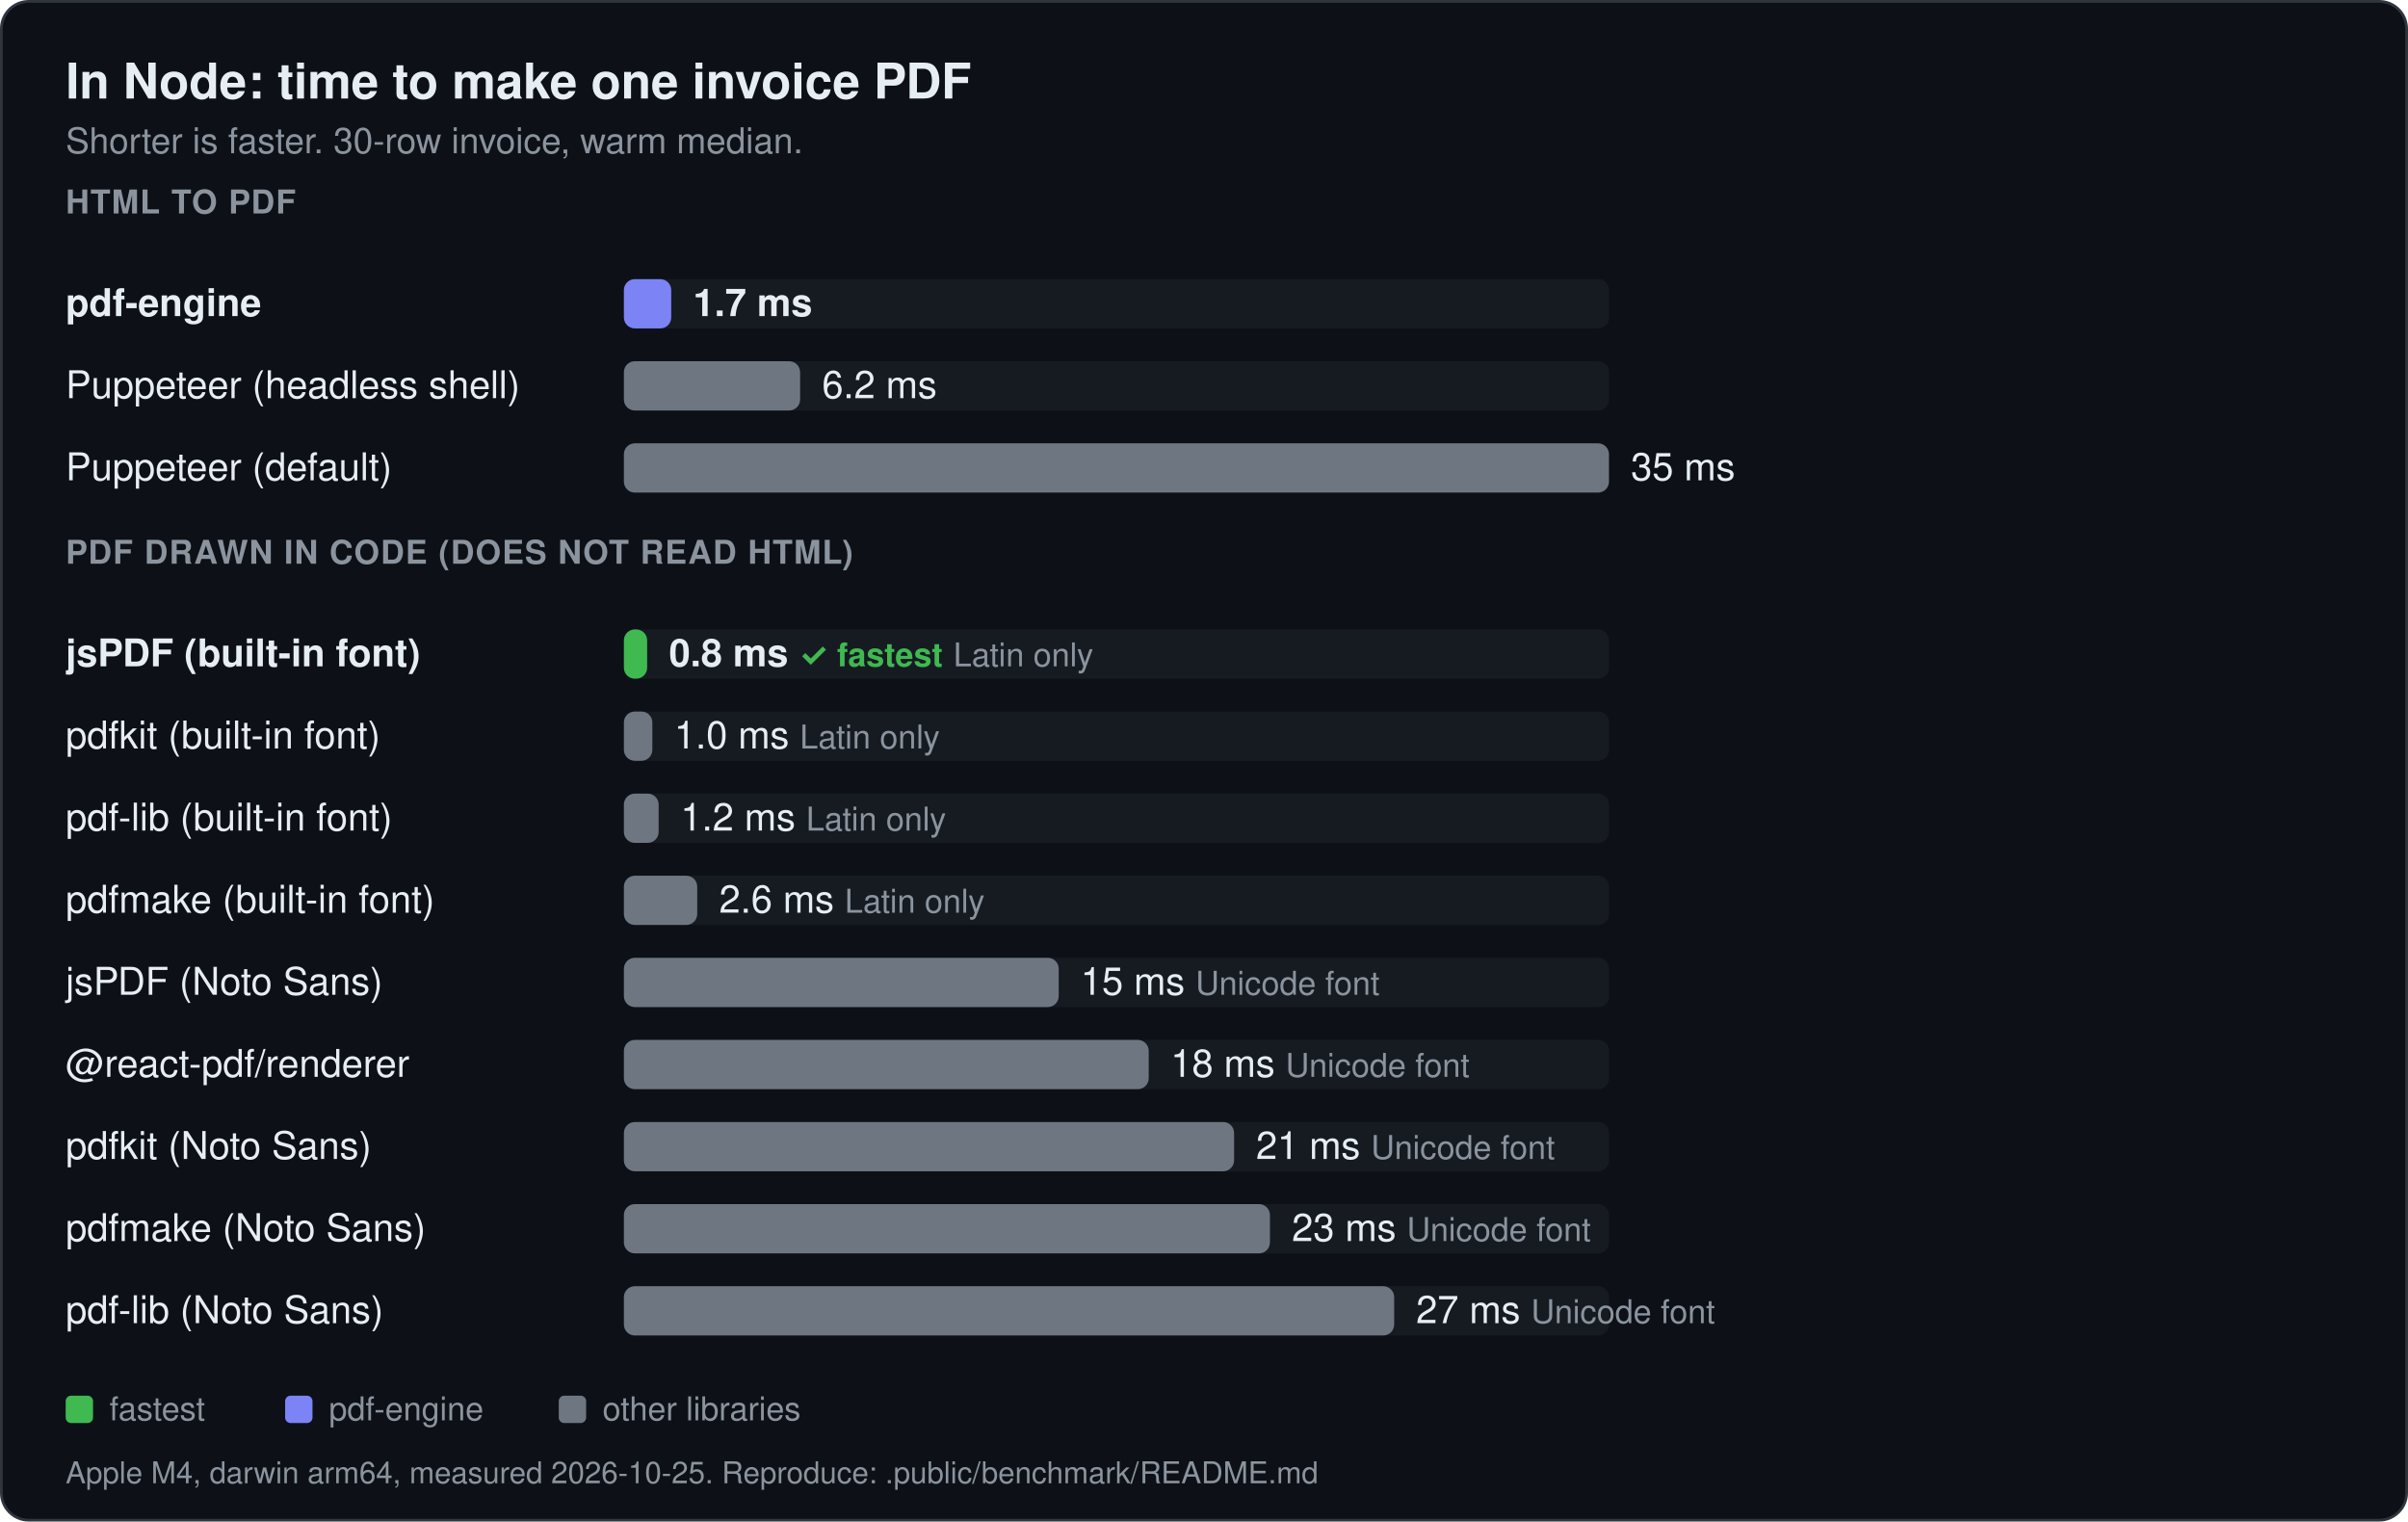
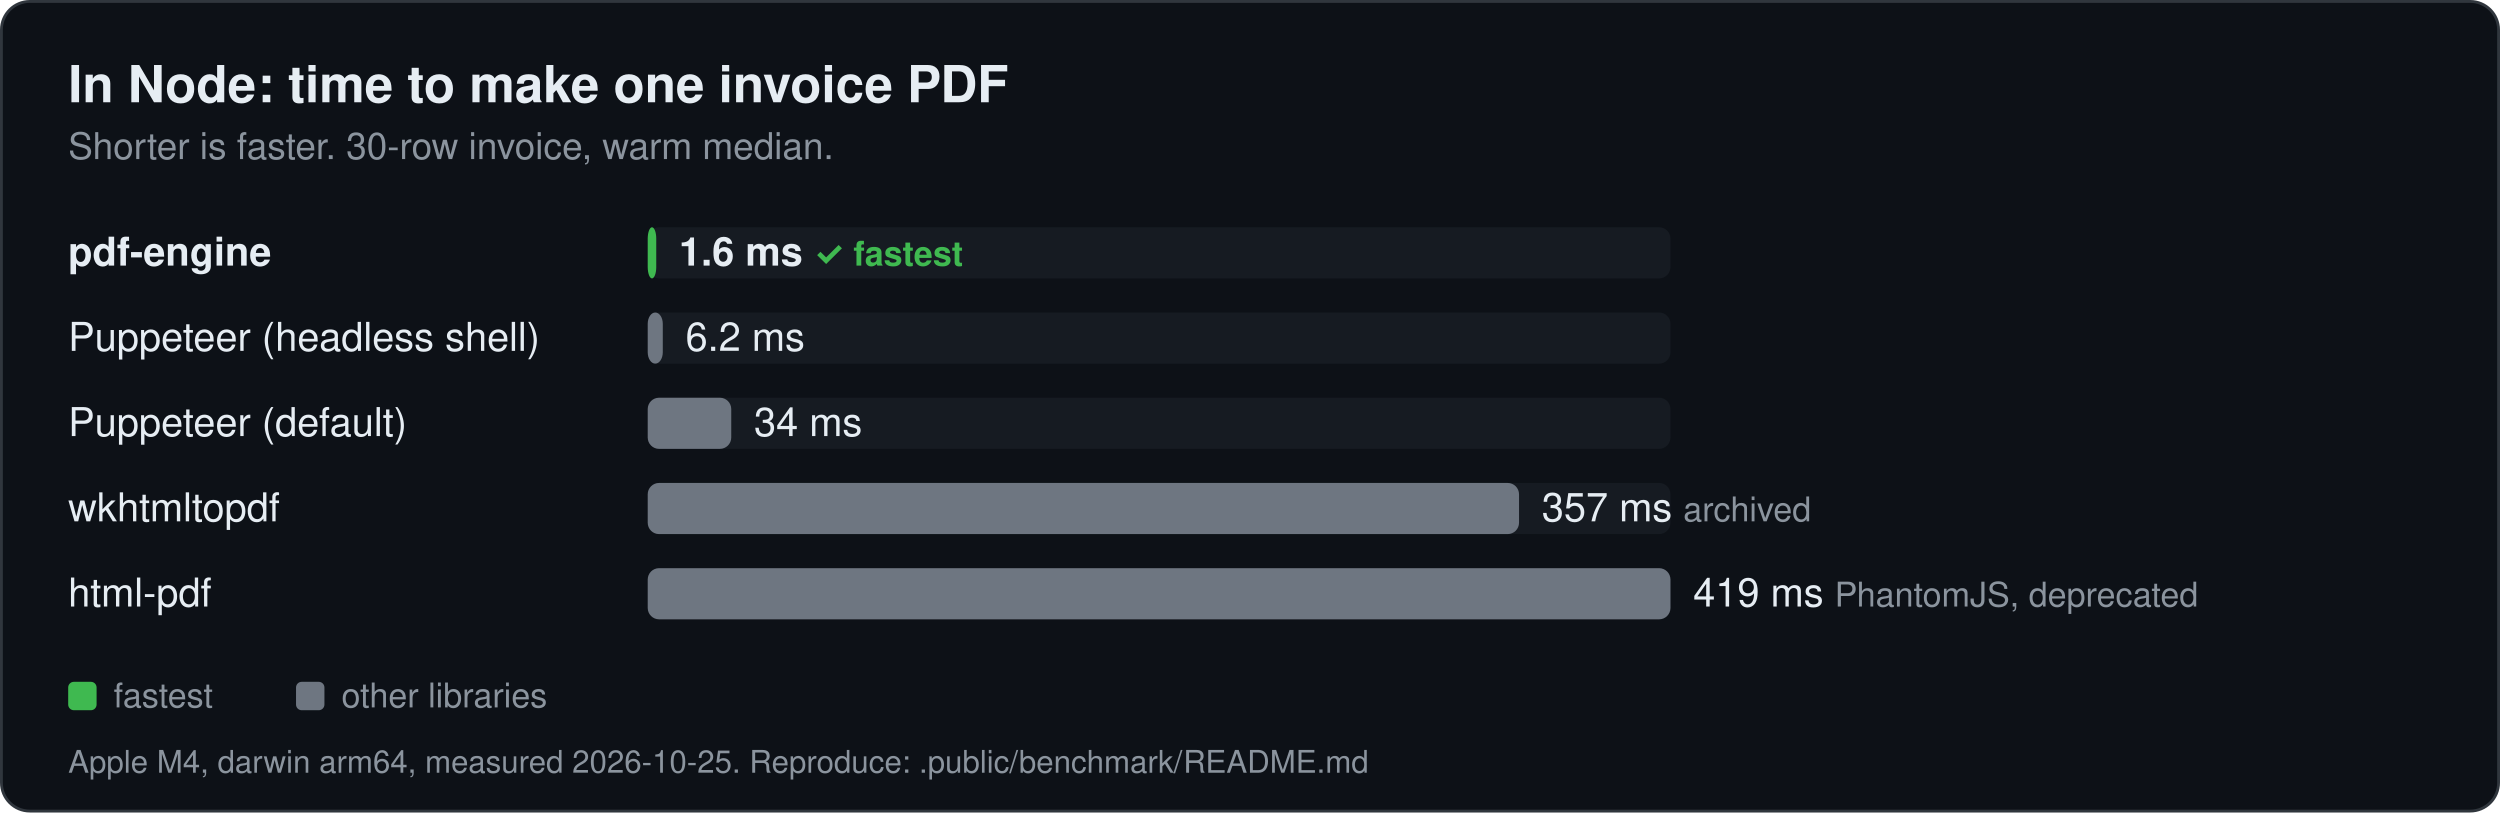
- <svg xmlns="http://www.w3.org/2000/svg" width="880" height="556" viewBox="0 0 880 556" role="img" aria-labelledby="t d" font-family="-apple-system, BlinkMacSystemFont, 'Segoe UI', Helvetica, Arial, sans-serif">
-   <rect x="0.5" y="0.5" width="879" height="555" rx="10" fill="#0d1117" stroke="#30363d" />
+ <svg xmlns="http://www.w3.org/2000/svg" width="880" height="286" viewBox="0 0 880 286" role="img" aria-labelledby="t d" font-family="-apple-system, BlinkMacSystemFont, 'Segoe UI', Helvetica, Arial, sans-serif">
+   <rect x="0.5" y="0.5" width="879" height="285" rx="10" fill="#0d1117" stroke="#30363d" />
  <text x="24" y="36" font-size="18" font-weight="700" fill="#e6edf3">In Node: time to make one invoice PDF</text>
  <text x="24" y="56" font-size="13" fill="#8b949e">Shorter is faster. 30-row invoice, warm median.</text>
-   <text x="24" y="78" font-size="12" font-weight="600" fill="#8b949e" letter-spacing="0.4">HTML TO PDF</text>
-   <text x="24" y="115.5" font-size="14" fill="#e6edf3" font-weight="700">pdf-engine</text>
-   <rect x="228" y="102" width="360" height="18" rx="4" fill="#161b22" />
-   <rect x="228" y="102" width="17.3" height="18" rx="4" fill="#7c83f5" />
-   <text x="253.3" y="115.5" font-size="14" fill="#e6edf3" font-weight="700">1.7 ms</text>
-   <text x="24" y="145.5" font-size="14" fill="#e6edf3" font-weight="400">Puppeteer (headless shell)</text>
-   <rect x="228" y="132" width="360" height="18" rx="4" fill="#161b22" />
-   <rect x="228" y="132" width="64.4" height="18" rx="4" fill="#6e7681" />
-   <text x="300.4" y="145.5" font-size="14" fill="#e6edf3" font-weight="500">6.2 ms</text>
-   <text x="24" y="175.5" font-size="14" fill="#e6edf3" font-weight="400">Puppeteer (default)</text>
-   <rect x="228" y="162" width="360" height="18" rx="4" fill="#161b22" />
-   <rect x="228" y="162" width="360.0" height="18" rx="4" fill="#6e7681" />
-   <text x="596.0" y="175.5" font-size="14" fill="#e6edf3" font-weight="500">35 ms</text>
-   <text x="24" y="206" font-size="12" font-weight="600" fill="#8b949e" letter-spacing="0.4">PDF DRAWN IN CODE (DOES NOT READ HTML)</text>
-   <text x="24" y="243.5" font-size="14" fill="#e6edf3" font-weight="700">jsPDF (built-in font)</text>
-   <rect x="228" y="230" width="360" height="18" rx="4" fill="#161b22" />
-   <rect x="228" y="230" width="8.5" height="18" rx="4" fill="#3fb950" />
-   <text x="244.5" y="243.5" font-size="14" fill="#e6edf3" font-weight="700">0.8 ms <tspan fill="#3fb950" font-weight="700" font-size="12">✓ fastest</tspan>
-     <tspan fill="#8b949e" font-weight="400" font-size="12">Latin only</tspan>
+   <text x="24" y="93.5" font-size="14" fill="#e6edf3" font-weight="700">pdf-engine</text>
+   <rect x="228" y="80" width="360" height="18" rx="4" fill="#161b22" />
+   <rect x="228" y="80" width="3.0" height="18" rx="4" fill="#3fb950" />
+   <text x="239.0" y="93.5" font-size="14" fill="#e6edf3" font-weight="700">1.6 ms <tspan fill="#3fb950" font-weight="700" font-size="12">✓ fastest</tspan>
  </text>
-   <text x="24" y="273.5" font-size="14" fill="#e6edf3" font-weight="400">pdfkit (built-in font)</text>
-   <rect x="228" y="260" width="360" height="18" rx="4" fill="#161b22" />
-   <rect x="228" y="260" width="10.4" height="18" rx="4" fill="#6e7681" />
-   <text x="246.4" y="273.5" font-size="14" fill="#e6edf3" font-weight="500">1.0 ms <tspan fill="#8b949e" font-weight="400" font-size="12">Latin only</tspan>
+   <text x="24" y="123.5" font-size="14" fill="#e6edf3" font-weight="400">Puppeteer (headless shell)</text>
+   <rect x="228" y="110" width="360" height="18" rx="4" fill="#161b22" />
+   <rect x="228" y="110" width="5.3" height="18" rx="4" fill="#6e7681" />
+   <text x="241.3" y="123.5" font-size="14" fill="#e6edf3" font-weight="500">6.2 ms</text>
+   <text x="24" y="153.5" font-size="14" fill="#e6edf3" font-weight="400">Puppeteer (default)</text>
+   <rect x="228" y="140" width="360" height="18" rx="4" fill="#161b22" />
+   <rect x="228" y="140" width="29.4" height="18" rx="4" fill="#6e7681" />
+   <text x="265.4" y="153.5" font-size="14" fill="#e6edf3" font-weight="500">34 ms</text>
+   <text x="24" y="183.5" font-size="14" fill="#e6edf3" font-weight="400">wkhtmltopdf</text>
+   <rect x="228" y="170" width="360" height="18" rx="4" fill="#161b22" />
+   <rect x="228" y="170" width="306.7" height="18" rx="4" fill="#6e7681" />
+   <text x="542.7" y="183.5" font-size="14" fill="#e6edf3" font-weight="500">357 ms <tspan fill="#8b949e" font-weight="400" font-size="12">archived</tspan>
  </text>
-   <text x="24" y="303.5" font-size="14" fill="#e6edf3" font-weight="400">pdf-lib (built-in font)</text>
-   <rect x="228" y="290" width="360" height="18" rx="4" fill="#161b22" />
-   <rect x="228" y="290" width="12.7" height="18" rx="4" fill="#6e7681" />
-   <text x="248.7" y="303.5" font-size="14" fill="#e6edf3" font-weight="500">1.2 ms <tspan fill="#8b949e" font-weight="400" font-size="12">Latin only</tspan>
+   <text x="24" y="213.5" font-size="14" fill="#e6edf3" font-weight="400">html-pdf</text>
+   <rect x="228" y="200" width="360" height="18" rx="4" fill="#161b22" />
+   <rect x="228" y="200" width="360.0" height="18" rx="4" fill="#6e7681" />
+   <text x="596.0" y="213.5" font-size="14" fill="#e6edf3" font-weight="500">419 ms <tspan fill="#8b949e" font-weight="400" font-size="12">PhantomJS, deprecated</tspan>
  </text>
-   <text x="24" y="333.5" font-size="14" fill="#e6edf3" font-weight="400">pdfmake (built-in font)</text>
-   <rect x="228" y="320" width="360" height="18" rx="4" fill="#161b22" />
-   <rect x="228" y="320" width="26.8" height="18" rx="4" fill="#6e7681" />
-   <text x="262.8" y="333.5" font-size="14" fill="#e6edf3" font-weight="500">2.6 ms <tspan fill="#8b949e" font-weight="400" font-size="12">Latin only</tspan>
-   </text>
-   <text x="24" y="363.5" font-size="14" fill="#e6edf3" font-weight="400">jsPDF (Noto Sans)</text>
-   <rect x="228" y="350" width="360" height="18" rx="4" fill="#161b22" />
-   <rect x="228" y="350" width="158.9" height="18" rx="4" fill="#6e7681" />
-   <text x="394.9" y="363.5" font-size="14" fill="#e6edf3" font-weight="500">15 ms <tspan fill="#8b949e" font-weight="400" font-size="12">Unicode font</tspan>
-   </text>
-   <text x="24" y="393.5" font-size="14" fill="#e6edf3" font-weight="400">@react-pdf/renderer</text>
-   <rect x="228" y="380" width="360" height="18" rx="4" fill="#161b22" />
-   <rect x="228" y="380" width="191.8" height="18" rx="4" fill="#6e7681" />
-   <text x="427.8" y="393.5" font-size="14" fill="#e6edf3" font-weight="500">18 ms <tspan fill="#8b949e" font-weight="400" font-size="12">Unicode font</tspan>
-   </text>
-   <text x="24" y="423.5" font-size="14" fill="#e6edf3" font-weight="400">pdfkit (Noto Sans)</text>
-   <rect x="228" y="410" width="360" height="18" rx="4" fill="#161b22" />
-   <rect x="228" y="410" width="223.0" height="18" rx="4" fill="#6e7681" />
-   <text x="459.0" y="423.5" font-size="14" fill="#e6edf3" font-weight="500">21 ms <tspan fill="#8b949e" font-weight="400" font-size="12">Unicode font</tspan>
-   </text>
-   <text x="24" y="453.5" font-size="14" fill="#e6edf3" font-weight="400">pdfmake (Noto Sans)</text>
-   <rect x="228" y="440" width="360" height="18" rx="4" fill="#161b22" />
-   <rect x="228" y="440" width="236.1" height="18" rx="4" fill="#6e7681" />
-   <text x="472.1" y="453.5" font-size="14" fill="#e6edf3" font-weight="500">23 ms <tspan fill="#8b949e" font-weight="400" font-size="12">Unicode font</tspan>
-   </text>
-   <text x="24" y="483.5" font-size="14" fill="#e6edf3" font-weight="400">pdf-lib (Noto Sans)</text>
-   <rect x="228" y="470" width="360" height="18" rx="4" fill="#161b22" />
-   <rect x="228" y="470" width="281.5" height="18" rx="4" fill="#6e7681" />
-   <text x="517.5" y="483.5" font-size="14" fill="#e6edf3" font-weight="500">27 ms <tspan fill="#8b949e" font-weight="400" font-size="12">Unicode font</tspan>
-   </text>
-   <rect x="24" y="510" width="10" height="10" rx="2" fill="#3fb950" />
-   <text x="40" y="519" font-size="12" fill="#8b949e">fastest</text>
-   <rect x="104.2" y="510" width="10" height="10" rx="2" fill="#7c83f5" />
-   <text x="120.2" y="519" font-size="12" fill="#8b949e">pdf-engine</text>
-   <rect x="204.2" y="510" width="10" height="10" rx="2" fill="#6e7681" />
-   <text x="220.2" y="519" font-size="12" fill="#8b949e">other libraries</text>
-   <text x="24" y="542" font-size="11" fill="#8b949e">Apple M4, darwin arm64, measured 2026-10-25. Reproduce: .public/benchmark/README.md</text>
+   <rect x="24" y="240" width="10" height="10" rx="2" fill="#3fb950" />
+   <text x="40" y="249" font-size="12" fill="#8b949e">fastest</text>
+   <rect x="104.2" y="240" width="10" height="10" rx="2" fill="#6e7681" />
+   <text x="120.2" y="249" font-size="12" fill="#8b949e">other libraries</text>
+   <text x="24" y="272" font-size="11" fill="#8b949e">Apple M4, darwin arm64, measured 2026-10-25. Reproduce: .public/benchmark/README.md</text>
</svg>
